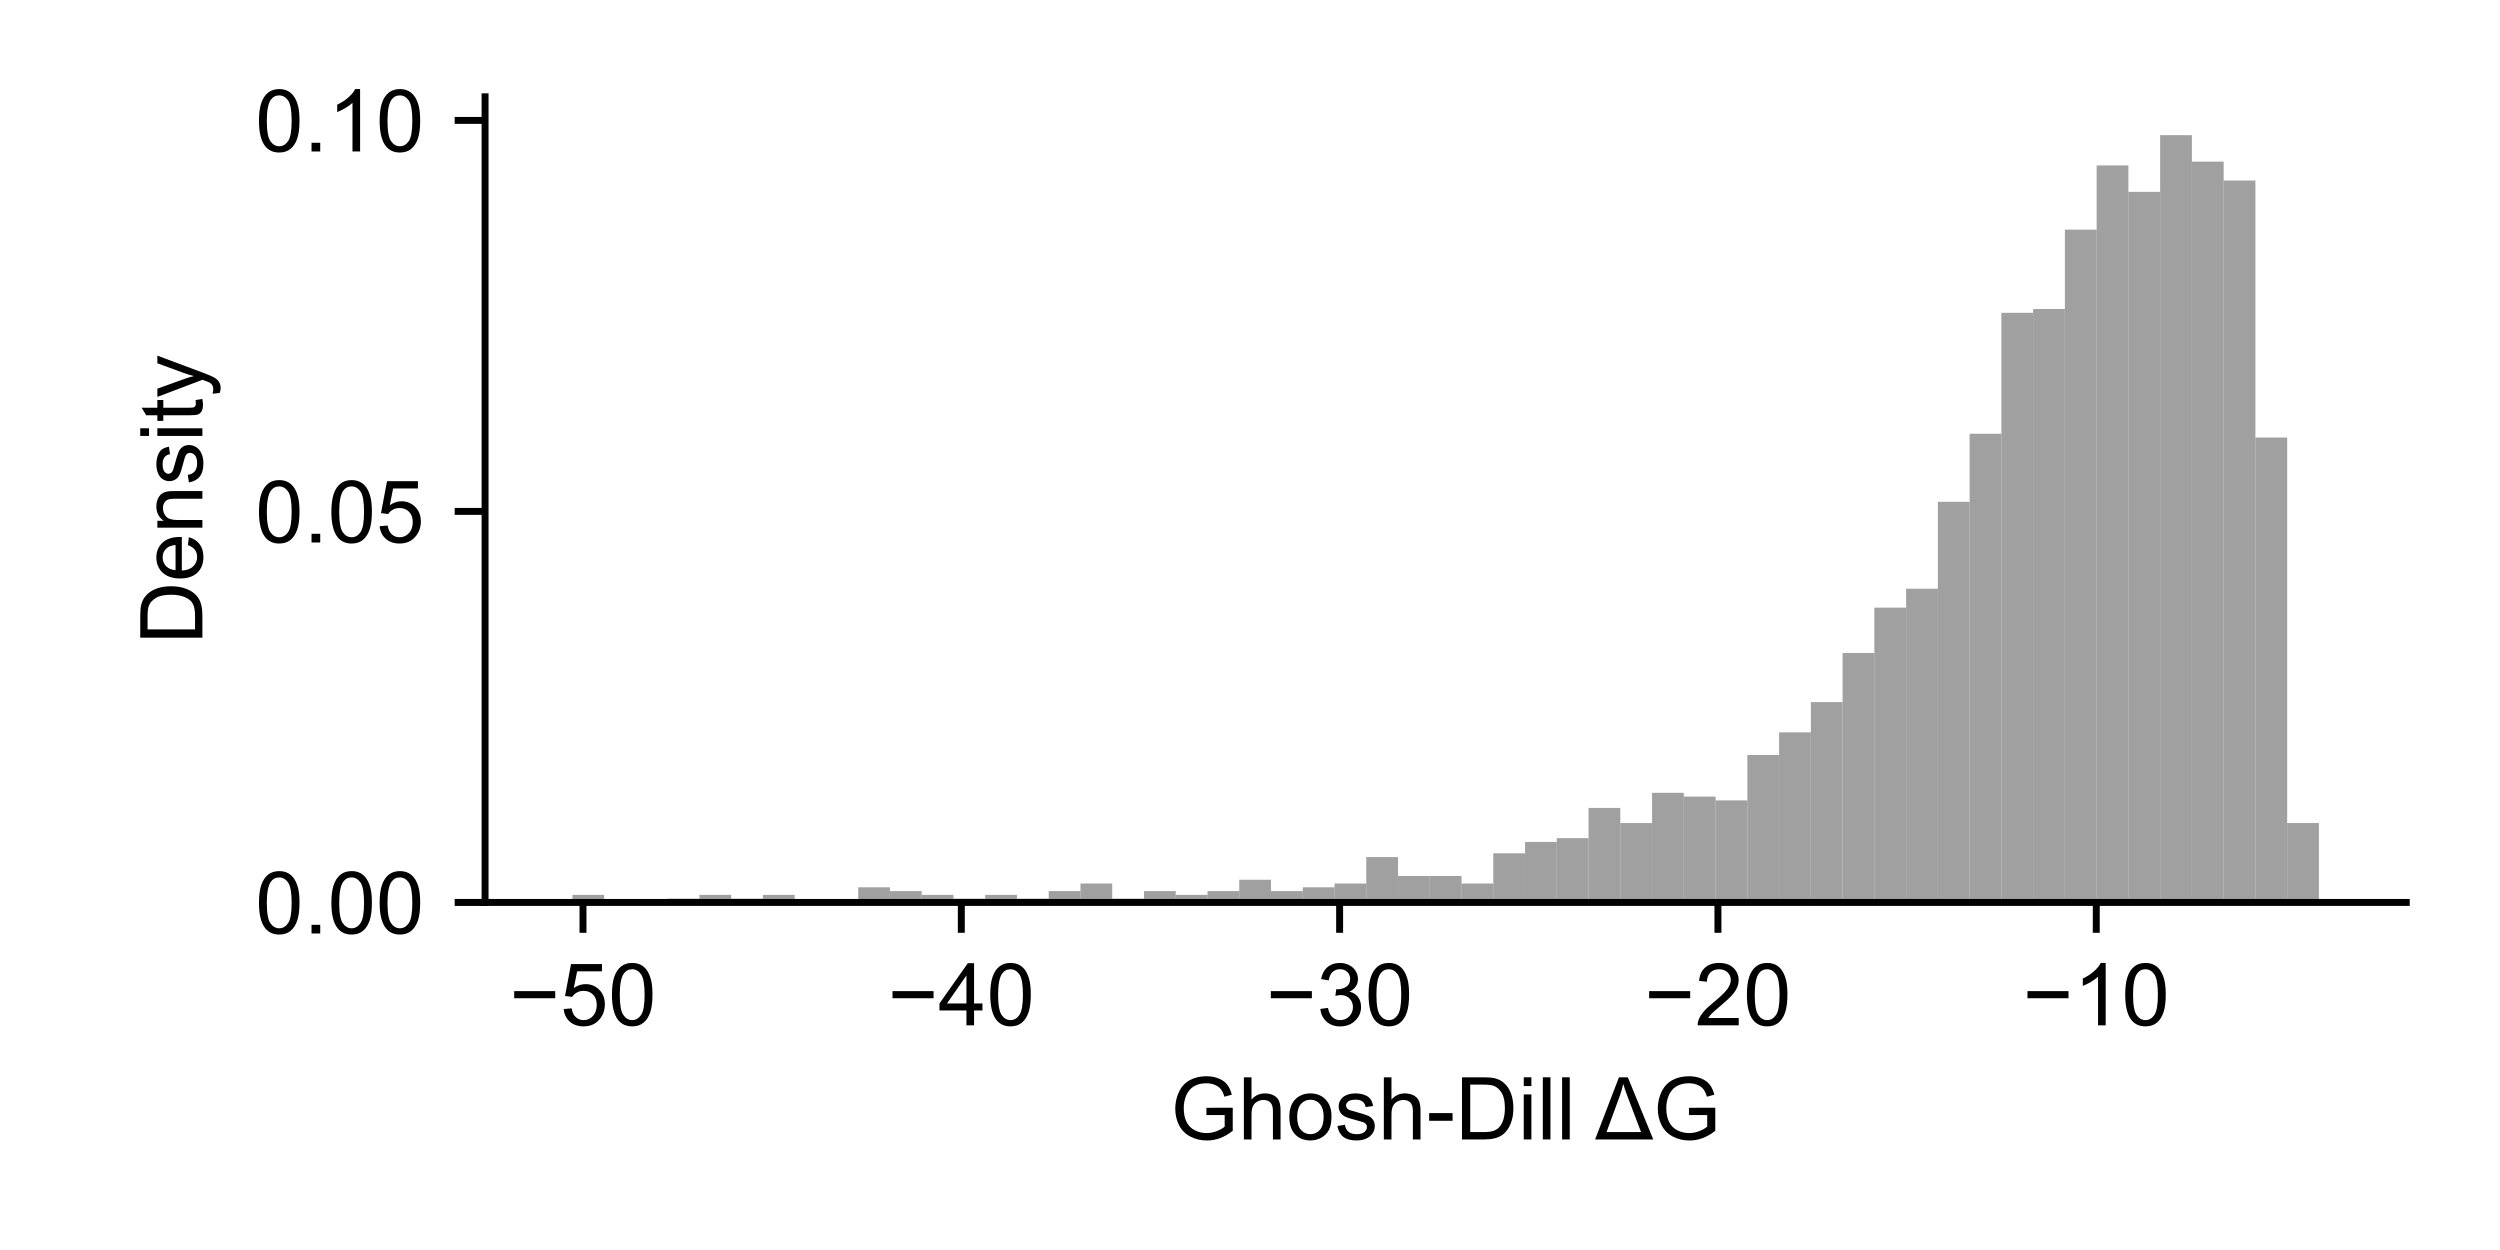
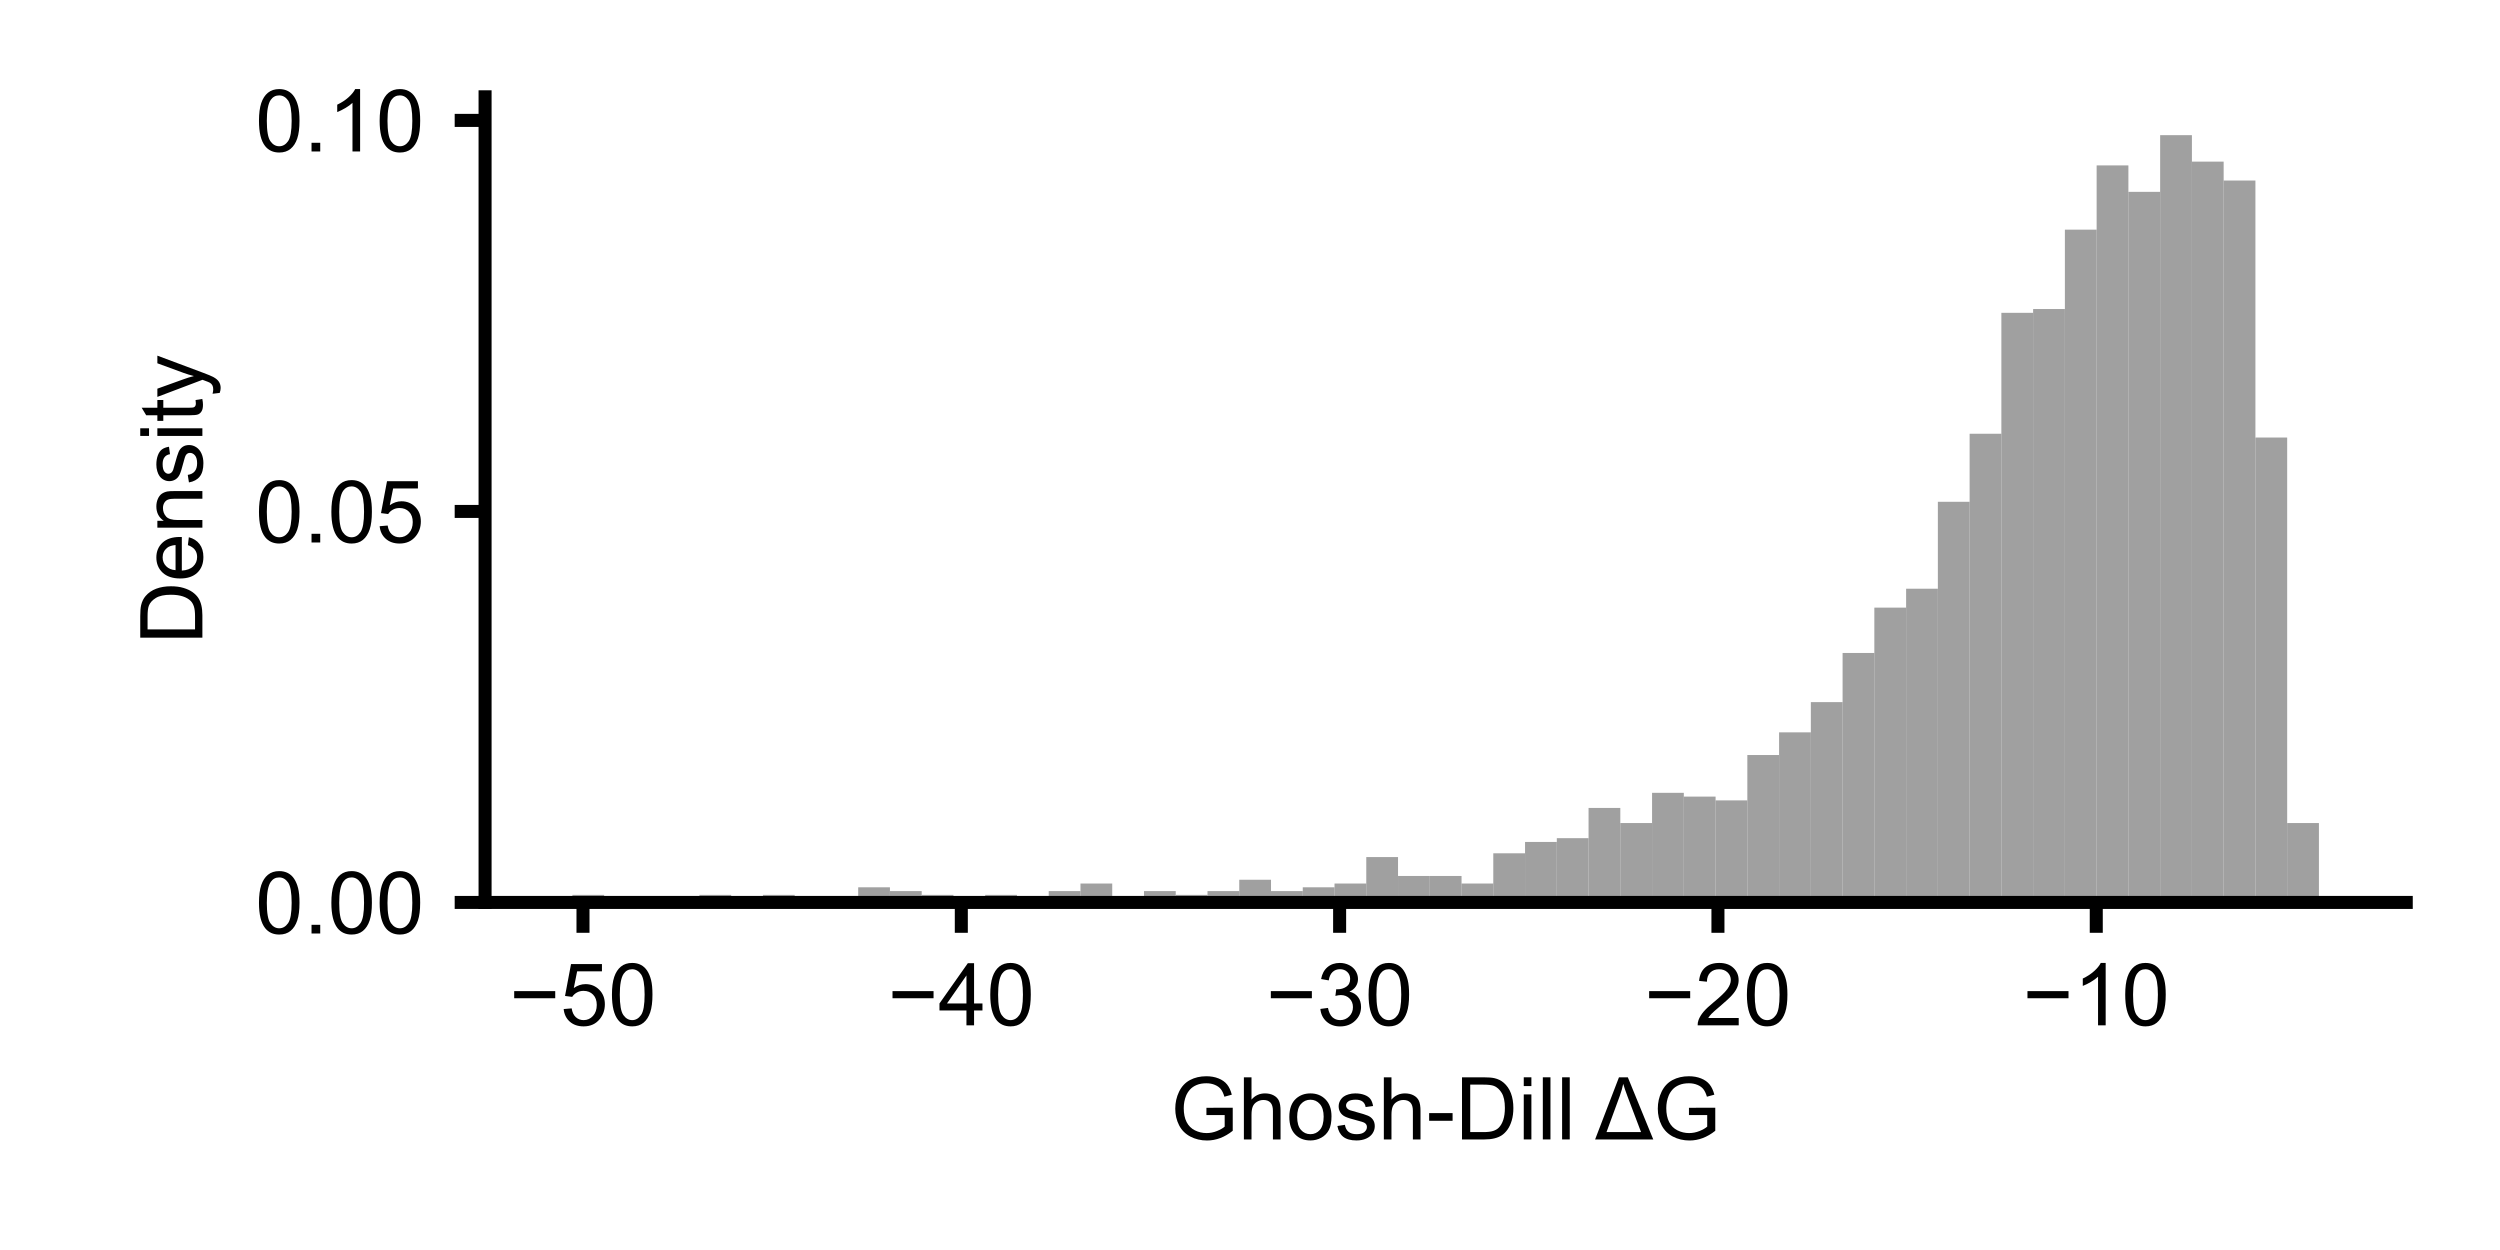
<svg xmlns="http://www.w3.org/2000/svg" xmlns:xlink="http://www.w3.org/1999/xlink" width="288pt" height="144pt" viewBox="0 0 288 144" version="1.1">
  <defs>
    <style type="text/css">*{stroke-linejoin: round; stroke-linecap: butt}</style>
  </defs>
  <g id="figure_1">
    <g id="patch_1">
      <path d="M 0 144  L 288 144  L 288 0  L 0 0  z " style="fill: #ffffff" />
    </g>
    <g id="axes_1">
      <g id="patch_2">
        <path d="M 55.88 103.96  L 277.2 103.96  L 277.2 11.152  L 55.88 11.152  z " style="fill: #ffffff" />
      </g>
      <g id="patch_3">
-         <path d="M 65.94 103.96  L 69.598 103.96  L 69.598 103.089  L 65.94 103.089  z " clip-path="url(#p426ba1082b)" style="fill: #888888; opacity: 0.8" />
+         <path d="M 65.94 103.96  L 69.598 103.96  L 69.598 103.089  L 65.94 103.089  z " clip-path="url(#pb582dde94f)" style="fill: #888888; opacity: 0.8" />
      </g>
      <g id="patch_4">
-         <path d="M 69.598 103.96  L 73.256 103.96  L 73.256 103.96  L 69.598 103.96  z " clip-path="url(#p426ba1082b)" style="fill: #888888; opacity: 0.8" />
+         <path d="M 69.598 103.96  L 73.256 103.96  L 73.256 103.96  L 69.598 103.96  z " clip-path="url(#pb582dde94f)" style="fill: #888888; opacity: 0.8" />
      </g>
      <g id="patch_5">
-         <path d="M 73.256 103.96  L 76.915 103.96  L 76.915 103.96  L 73.256 103.96  z " clip-path="url(#p426ba1082b)" style="fill: #888888; opacity: 0.8" />
+         <path d="M 73.256 103.96  L 76.915 103.96  L 76.915 103.96  L 73.256 103.96  z " clip-path="url(#pb582dde94f)" style="fill: #888888; opacity: 0.8" />
      </g>
      <g id="patch_6">
-         <path d="M 76.915 103.96  L 80.573 103.96  L 80.573 103.525  L 76.915 103.525  z " clip-path="url(#p426ba1082b)" style="fill: #888888; opacity: 0.8" />
+         <path d="M 76.915 103.96  L 80.573 103.96  L 80.573 103.525  L 76.915 103.525  z " clip-path="url(#pb582dde94f)" style="fill: #888888; opacity: 0.8" />
      </g>
      <g id="patch_7">
-         <path d="M 80.573 103.96  L 84.231 103.96  L 84.231 103.089  L 80.573 103.089  z " clip-path="url(#p426ba1082b)" style="fill: #888888; opacity: 0.8" />
+         <path d="M 80.573 103.96  L 84.231 103.96  L 84.231 103.089  L 80.573 103.089  z " clip-path="url(#pb582dde94f)" style="fill: #888888; opacity: 0.8" />
      </g>
      <g id="patch_8">
-         <path d="M 84.231 103.96  L 87.889 103.96  L 87.889 103.525  L 84.231 103.525  z " clip-path="url(#p426ba1082b)" style="fill: #888888; opacity: 0.8" />
+         <path d="M 84.231 103.96  L 87.889 103.96  L 87.889 103.525  L 84.231 103.525  z " clip-path="url(#pb582dde94f)" style="fill: #888888; opacity: 0.8" />
      </g>
      <g id="patch_9">
-         <path d="M 87.889 103.96  L 91.547 103.96  L 91.547 103.089  L 87.889 103.089  z " clip-path="url(#p426ba1082b)" style="fill: #888888; opacity: 0.8" />
+         <path d="M 87.889 103.96  L 91.547 103.96  L 91.547 103.089  L 87.889 103.089  z " clip-path="url(#pb582dde94f)" style="fill: #888888; opacity: 0.8" />
      </g>
      <g id="patch_10">
-         <path d="M 91.547 103.96  L 95.205 103.96  L 95.205 103.96  L 91.547 103.96  z " clip-path="url(#p426ba1082b)" style="fill: #888888; opacity: 0.8" />
+         <path d="M 91.547 103.96  L 95.205 103.96  L 95.205 103.96  L 91.547 103.96  z " clip-path="url(#pb582dde94f)" style="fill: #888888; opacity: 0.8" />
      </g>
      <g id="patch_11">
-         <path d="M 95.205 103.96  L 98.864 103.96  L 98.864 103.96  L 95.205 103.96  z " clip-path="url(#p426ba1082b)" style="fill: #888888; opacity: 0.8" />
+         <path d="M 95.205 103.96  L 98.864 103.96  L 98.864 103.96  L 95.205 103.96  z " clip-path="url(#pb582dde94f)" style="fill: #888888; opacity: 0.8" />
      </g>
      <g id="patch_12">
-         <path d="M 98.864 103.96  L 102.522 103.96  L 102.522 102.218  L 98.864 102.218  z " clip-path="url(#p426ba1082b)" style="fill: #888888; opacity: 0.8" />
+         <path d="M 98.864 103.96  L 102.522 103.96  L 102.522 102.218  L 98.864 102.218  z " clip-path="url(#pb582dde94f)" style="fill: #888888; opacity: 0.8" />
      </g>
      <g id="patch_13">
-         <path d="M 102.522 103.96  L 106.18 103.96  L 106.18 102.654  L 102.522 102.654  z " clip-path="url(#p426ba1082b)" style="fill: #888888; opacity: 0.8" />
+         <path d="M 102.522 103.96  L 106.18 103.96  L 106.18 102.654  L 102.522 102.654  z " clip-path="url(#pb582dde94f)" style="fill: #888888; opacity: 0.8" />
      </g>
      <g id="patch_14">
-         <path d="M 106.18 103.96  L 109.838 103.96  L 109.838 103.089  L 106.18 103.089  z " clip-path="url(#p426ba1082b)" style="fill: #888888; opacity: 0.8" />
+         <path d="M 106.18 103.96  L 109.838 103.96  L 109.838 103.089  L 106.18 103.089  z " clip-path="url(#pb582dde94f)" style="fill: #888888; opacity: 0.8" />
      </g>
      <g id="patch_15">
-         <path d="M 109.838 103.96  L 113.496 103.96  L 113.496 103.525  L 109.838 103.525  z " clip-path="url(#p426ba1082b)" style="fill: #888888; opacity: 0.8" />
+         <path d="M 109.838 103.96  L 113.496 103.96  L 113.496 103.525  L 109.838 103.525  z " clip-path="url(#pb582dde94f)" style="fill: #888888; opacity: 0.8" />
      </g>
      <g id="patch_16">
-         <path d="M 113.496 103.96  L 117.155 103.96  L 117.155 103.089  L 113.496 103.089  z " clip-path="url(#p426ba1082b)" style="fill: #888888; opacity: 0.8" />
+         <path d="M 113.496 103.96  L 117.155 103.96  L 117.155 103.089  L 113.496 103.089  z " clip-path="url(#pb582dde94f)" style="fill: #888888; opacity: 0.8" />
      </g>
      <g id="patch_17">
-         <path d="M 117.155 103.96  L 120.813 103.96  L 120.813 103.525  L 117.155 103.525  z " clip-path="url(#p426ba1082b)" style="fill: #888888; opacity: 0.8" />
+         <path d="M 117.155 103.96  L 120.813 103.96  L 120.813 103.525  L 117.155 103.525  z " clip-path="url(#pb582dde94f)" style="fill: #888888; opacity: 0.8" />
      </g>
      <g id="patch_18">
-         <path d="M 120.813 103.96  L 124.471 103.96  L 124.471 102.654  L 120.813 102.654  z " clip-path="url(#p426ba1082b)" style="fill: #888888; opacity: 0.8" />
+         <path d="M 120.813 103.96  L 124.471 103.96  L 124.471 102.654  L 120.813 102.654  z " clip-path="url(#pb582dde94f)" style="fill: #888888; opacity: 0.8" />
      </g>
      <g id="patch_19">
-         <path d="M 124.471 103.96  L 128.129 103.96  L 128.129 101.783  L 124.471 101.783  z " clip-path="url(#p426ba1082b)" style="fill: #888888; opacity: 0.8" />
+         <path d="M 124.471 103.96  L 128.129 103.96  L 128.129 101.783  L 124.471 101.783  z " clip-path="url(#pb582dde94f)" style="fill: #888888; opacity: 0.8" />
      </g>
      <g id="patch_20">
-         <path d="M 128.129 103.96  L 131.787 103.96  L 131.787 103.525  L 128.129 103.525  z " clip-path="url(#p426ba1082b)" style="fill: #888888; opacity: 0.8" />
+         <path d="M 128.129 103.96  L 131.787 103.96  L 131.787 103.525  L 128.129 103.525  z " clip-path="url(#pb582dde94f)" style="fill: #888888; opacity: 0.8" />
      </g>
      <g id="patch_21">
-         <path d="M 131.787 103.96  L 135.445 103.96  L 135.445 102.654  L 131.787 102.654  z " clip-path="url(#p426ba1082b)" style="fill: #888888; opacity: 0.8" />
+         <path d="M 131.787 103.96  L 135.445 103.96  L 135.445 102.654  L 131.787 102.654  z " clip-path="url(#pb582dde94f)" style="fill: #888888; opacity: 0.8" />
      </g>
      <g id="patch_22">
-         <path d="M 135.445 103.96  L 139.104 103.96  L 139.104 103.089  L 135.445 103.089  z " clip-path="url(#p426ba1082b)" style="fill: #888888; opacity: 0.8" />
+         <path d="M 135.445 103.96  L 139.104 103.96  L 139.104 103.089  L 135.445 103.089  z " clip-path="url(#pb582dde94f)" style="fill: #888888; opacity: 0.8" />
      </g>
      <g id="patch_23">
-         <path d="M 139.104 103.96  L 142.762 103.96  L 142.762 102.654  L 139.104 102.654  z " clip-path="url(#p426ba1082b)" style="fill: #888888; opacity: 0.8" />
+         <path d="M 139.104 103.96  L 142.762 103.96  L 142.762 102.654  L 139.104 102.654  z " clip-path="url(#pb582dde94f)" style="fill: #888888; opacity: 0.8" />
      </g>
      <g id="patch_24">
-         <path d="M 142.762 103.96  L 146.42 103.96  L 146.42 101.348  L 142.762 101.348  z " clip-path="url(#p426ba1082b)" style="fill: #888888; opacity: 0.8" />
+         <path d="M 142.762 103.96  L 146.42 103.96  L 146.42 101.348  L 142.762 101.348  z " clip-path="url(#pb582dde94f)" style="fill: #888888; opacity: 0.8" />
      </g>
      <g id="patch_25">
-         <path d="M 146.42 103.96  L 150.078 103.96  L 150.078 102.654  L 146.42 102.654  z " clip-path="url(#p426ba1082b)" style="fill: #888888; opacity: 0.8" />
+         <path d="M 146.42 103.96  L 150.078 103.96  L 150.078 102.654  L 146.42 102.654  z " clip-path="url(#pb582dde94f)" style="fill: #888888; opacity: 0.8" />
      </g>
      <g id="patch_26">
-         <path d="M 150.078 103.96  L 153.736 103.96  L 153.736 102.218  L 150.078 102.218  z " clip-path="url(#p426ba1082b)" style="fill: #888888; opacity: 0.8" />
+         <path d="M 150.078 103.96  L 153.736 103.96  L 153.736 102.218  L 150.078 102.218  z " clip-path="url(#pb582dde94f)" style="fill: #888888; opacity: 0.8" />
      </g>
      <g id="patch_27">
-         <path d="M 153.736 103.96  L 157.395 103.96  L 157.395 101.783  L 153.736 101.783  z " clip-path="url(#p426ba1082b)" style="fill: #888888; opacity: 0.8" />
+         <path d="M 153.736 103.96  L 157.395 103.96  L 157.395 101.783  L 153.736 101.783  z " clip-path="url(#pb582dde94f)" style="fill: #888888; opacity: 0.8" />
      </g>
      <g id="patch_28">
-         <path d="M 157.395 103.96  L 161.053 103.96  L 161.053 98.735  L 157.395 98.735  z " clip-path="url(#p426ba1082b)" style="fill: #888888; opacity: 0.8" />
+         <path d="M 157.395 103.96  L 161.053 103.96  L 161.053 98.735  L 157.395 98.735  z " clip-path="url(#pb582dde94f)" style="fill: #888888; opacity: 0.8" />
      </g>
      <g id="patch_29">
-         <path d="M 161.053 103.96  L 164.711 103.96  L 164.711 100.912  L 161.053 100.912  z " clip-path="url(#p426ba1082b)" style="fill: #888888; opacity: 0.8" />
+         <path d="M 161.053 103.96  L 164.711 103.96  L 164.711 100.912  L 161.053 100.912  z " clip-path="url(#pb582dde94f)" style="fill: #888888; opacity: 0.8" />
      </g>
      <g id="patch_30">
-         <path d="M 164.711 103.96  L 168.369 103.96  L 168.369 100.912  L 164.711 100.912  z " clip-path="url(#p426ba1082b)" style="fill: #888888; opacity: 0.8" />
+         <path d="M 164.711 103.96  L 168.369 103.96  L 168.369 100.912  L 164.711 100.912  z " clip-path="url(#pb582dde94f)" style="fill: #888888; opacity: 0.8" />
      </g>
      <g id="patch_31">
-         <path d="M 168.369 103.96  L 172.027 103.96  L 172.027 101.783  L 168.369 101.783  z " clip-path="url(#p426ba1082b)" style="fill: #888888; opacity: 0.8" />
+         <path d="M 168.369 103.96  L 172.027 103.96  L 172.027 101.783  L 168.369 101.783  z " clip-path="url(#pb582dde94f)" style="fill: #888888; opacity: 0.8" />
      </g>
      <g id="patch_32">
-         <path d="M 172.027 103.96  L 175.685 103.96  L 175.685 98.3  L 172.027 98.3  z " clip-path="url(#p426ba1082b)" style="fill: #888888; opacity: 0.8" />
+         <path d="M 172.027 103.96  L 175.685 103.96  L 175.685 98.3  L 172.027 98.3  z " clip-path="url(#pb582dde94f)" style="fill: #888888; opacity: 0.8" />
      </g>
      <g id="patch_33">
-         <path d="M 175.685 103.96  L 179.344 103.96  L 179.344 96.993  L 175.685 96.993  z " clip-path="url(#p426ba1082b)" style="fill: #888888; opacity: 0.8" />
+         <path d="M 175.685 103.96  L 179.344 103.96  L 179.344 96.993  L 175.685 96.993  z " clip-path="url(#pb582dde94f)" style="fill: #888888; opacity: 0.8" />
      </g>
      <g id="patch_34">
-         <path d="M 179.344 103.96  L 183.002 103.96  L 183.002 96.558  L 179.344 96.558  z " clip-path="url(#p426ba1082b)" style="fill: #888888; opacity: 0.8" />
+         <path d="M 179.344 103.96  L 183.002 103.96  L 183.002 96.558  L 179.344 96.558  z " clip-path="url(#pb582dde94f)" style="fill: #888888; opacity: 0.8" />
      </g>
      <g id="patch_35">
-         <path d="M 183.002 103.96  L 186.66 103.96  L 186.66 93.075  L 183.002 93.075  z " clip-path="url(#p426ba1082b)" style="fill: #888888; opacity: 0.8" />
+         <path d="M 183.002 103.96  L 186.66 103.96  L 186.66 93.075  L 183.002 93.075  z " clip-path="url(#pb582dde94f)" style="fill: #888888; opacity: 0.8" />
      </g>
      <g id="patch_36">
-         <path d="M 186.66 103.96  L 190.318 103.96  L 190.318 94.816  L 186.66 94.816  z " clip-path="url(#p426ba1082b)" style="fill: #888888; opacity: 0.8" />
+         <path d="M 186.66 103.96  L 190.318 103.96  L 190.318 94.816  L 186.66 94.816  z " clip-path="url(#pb582dde94f)" style="fill: #888888; opacity: 0.8" />
      </g>
      <g id="patch_37">
-         <path d="M 190.318 103.96  L 193.976 103.96  L 193.976 91.333  L 190.318 91.333  z " clip-path="url(#p426ba1082b)" style="fill: #888888; opacity: 0.8" />
+         <path d="M 190.318 103.96  L 193.976 103.96  L 193.976 91.333  L 190.318 91.333  z " clip-path="url(#pb582dde94f)" style="fill: #888888; opacity: 0.8" />
      </g>
      <g id="patch_38">
-         <path d="M 193.976 103.96  L 197.635 103.96  L 197.635 91.768  L 193.976 91.768  z " clip-path="url(#p426ba1082b)" style="fill: #888888; opacity: 0.8" />
+         <path d="M 193.976 103.96  L 197.635 103.96  L 197.635 91.768  L 193.976 91.768  z " clip-path="url(#pb582dde94f)" style="fill: #888888; opacity: 0.8" />
      </g>
      <g id="patch_39">
-         <path d="M 197.635 103.96  L 201.293 103.96  L 201.293 92.204  L 197.635 92.204  z " clip-path="url(#p426ba1082b)" style="fill: #888888; opacity: 0.8" />
+         <path d="M 197.635 103.96  L 201.293 103.96  L 201.293 92.204  L 197.635 92.204  z " clip-path="url(#pb582dde94f)" style="fill: #888888; opacity: 0.8" />
      </g>
      <g id="patch_40">
-         <path d="M 201.293 103.96  L 204.951 103.96  L 204.951 86.979  L 201.293 86.979  z " clip-path="url(#p426ba1082b)" style="fill: #888888; opacity: 0.8" />
+         <path d="M 201.293 103.96  L 204.951 103.96  L 204.951 86.979  L 201.293 86.979  z " clip-path="url(#pb582dde94f)" style="fill: #888888; opacity: 0.8" />
      </g>
      <g id="patch_41">
-         <path d="M 204.951 103.96  L 208.609 103.96  L 208.609 84.366  L 204.951 84.366  z " clip-path="url(#p426ba1082b)" style="fill: #888888; opacity: 0.8" />
+         <path d="M 204.951 103.96  L 208.609 103.96  L 208.609 84.366  L 204.951 84.366  z " clip-path="url(#pb582dde94f)" style="fill: #888888; opacity: 0.8" />
      </g>
      <g id="patch_42">
-         <path d="M 208.609 103.96  L 212.267 103.96  L 212.267 80.883  L 208.609 80.883  z " clip-path="url(#p426ba1082b)" style="fill: #888888; opacity: 0.8" />
+         <path d="M 208.609 103.96  L 212.267 103.96  L 212.267 80.883  L 208.609 80.883  z " clip-path="url(#pb582dde94f)" style="fill: #888888; opacity: 0.8" />
      </g>
      <g id="patch_43">
-         <path d="M 212.267 103.96  L 215.925 103.96  L 215.925 75.223  L 212.267 75.223  z " clip-path="url(#p426ba1082b)" style="fill: #888888; opacity: 0.8" />
+         <path d="M 212.267 103.96  L 215.925 103.96  L 215.925 75.223  L 212.267 75.223  z " clip-path="url(#pb582dde94f)" style="fill: #888888; opacity: 0.8" />
      </g>
      <g id="patch_44">
-         <path d="M 215.925 103.96  L 219.584 103.96  L 219.584 69.998  L 215.925 69.998  z " clip-path="url(#p426ba1082b)" style="fill: #888888; opacity: 0.8" />
+         <path d="M 215.925 103.96  L 219.584 103.96  L 219.584 69.998  L 215.925 69.998  z " clip-path="url(#pb582dde94f)" style="fill: #888888; opacity: 0.8" />
      </g>
      <g id="patch_45">
-         <path d="M 219.584 103.96  L 223.242 103.96  L 223.242 67.821  L 219.584 67.821  z " clip-path="url(#p426ba1082b)" style="fill: #888888; opacity: 0.8" />
+         <path d="M 219.584 103.96  L 223.242 103.96  L 223.242 67.821  L 219.584 67.821  z " clip-path="url(#pb582dde94f)" style="fill: #888888; opacity: 0.8" />
      </g>
      <g id="patch_46">
-         <path d="M 223.242 103.96  L 226.9 103.96  L 226.9 57.806  L 223.242 57.806  z " clip-path="url(#p426ba1082b)" style="fill: #888888; opacity: 0.8" />
+         <path d="M 223.242 103.96  L 226.9 103.96  L 226.9 57.806  L 223.242 57.806  z " clip-path="url(#pb582dde94f)" style="fill: #888888; opacity: 0.8" />
      </g>
      <g id="patch_47">
-         <path d="M 226.9 103.96  L 230.558 103.96  L 230.558 49.969  L 226.9 49.969  z " clip-path="url(#p426ba1082b)" style="fill: #888888; opacity: 0.8" />
+         <path d="M 226.9 103.96  L 230.558 103.96  L 230.558 49.969  L 226.9 49.969  z " clip-path="url(#pb582dde94f)" style="fill: #888888; opacity: 0.8" />
      </g>
      <g id="patch_48">
-         <path d="M 230.558 103.96  L 234.216 103.96  L 234.216 36.036  L 230.558 36.036  z " clip-path="url(#p426ba1082b)" style="fill: #888888; opacity: 0.8" />
+         <path d="M 230.558 103.96  L 234.216 103.96  L 234.216 36.036  L 230.558 36.036  z " clip-path="url(#pb582dde94f)" style="fill: #888888; opacity: 0.8" />
      </g>
      <g id="patch_49">
-         <path d="M 234.216 103.96  L 237.875 103.96  L 237.875 35.6  L 234.216 35.6  z " clip-path="url(#p426ba1082b)" style="fill: #888888; opacity: 0.8" />
+         <path d="M 234.216 103.96  L 237.875 103.96  L 237.875 35.6  L 234.216 35.6  z " clip-path="url(#pb582dde94f)" style="fill: #888888; opacity: 0.8" />
      </g>
      <g id="patch_50">
-         <path d="M 237.875 103.96  L 241.533 103.96  L 241.533 26.457  L 237.875 26.457  z " clip-path="url(#p426ba1082b)" style="fill: #888888; opacity: 0.8" />
+         <path d="M 237.875 103.96  L 241.533 103.96  L 241.533 26.457  L 237.875 26.457  z " clip-path="url(#pb582dde94f)" style="fill: #888888; opacity: 0.8" />
      </g>
      <g id="patch_51">
-         <path d="M 241.533 103.96  L 245.191 103.96  L 245.191 19.055  L 241.533 19.055  z " clip-path="url(#p426ba1082b)" style="fill: #888888; opacity: 0.8" />
+         <path d="M 241.533 103.96  L 245.191 103.96  L 245.191 19.055  L 241.533 19.055  z " clip-path="url(#pb582dde94f)" style="fill: #888888; opacity: 0.8" />
      </g>
      <g id="patch_52">
-         <path d="M 245.191 103.96  L 248.849 103.96  L 248.849 22.102  L 245.191 22.102  z " clip-path="url(#p426ba1082b)" style="fill: #888888; opacity: 0.8" />
+         <path d="M 245.191 103.96  L 248.849 103.96  L 248.849 22.102  L 245.191 22.102  z " clip-path="url(#pb582dde94f)" style="fill: #888888; opacity: 0.8" />
      </g>
      <g id="patch_53">
-         <path d="M 248.849 103.96  L 252.507 103.96  L 252.507 15.571  L 248.849 15.571  z " clip-path="url(#p426ba1082b)" style="fill: #888888; opacity: 0.8" />
+         <path d="M 248.849 103.96  L 252.507 103.96  L 252.507 15.571  L 248.849 15.571  z " clip-path="url(#pb582dde94f)" style="fill: #888888; opacity: 0.8" />
      </g>
      <g id="patch_54">
-         <path d="M 252.507 103.96  L 256.165 103.96  L 256.165 18.619  L 252.507 18.619  z " clip-path="url(#p426ba1082b)" style="fill: #888888; opacity: 0.8" />
+         <path d="M 252.507 103.96  L 256.165 103.96  L 256.165 18.619  L 252.507 18.619  z " clip-path="url(#pb582dde94f)" style="fill: #888888; opacity: 0.8" />
      </g>
      <g id="patch_55">
-         <path d="M 256.165 103.96  L 259.824 103.96  L 259.824 20.796  L 256.165 20.796  z " clip-path="url(#p426ba1082b)" style="fill: #888888; opacity: 0.8" />
+         <path d="M 256.165 103.96  L 259.824 103.96  L 259.824 20.796  L 256.165 20.796  z " clip-path="url(#pb582dde94f)" style="fill: #888888; opacity: 0.8" />
      </g>
      <g id="patch_56">
-         <path d="M 259.824 103.96  L 263.482 103.96  L 263.482 50.404  L 259.824 50.404  z " clip-path="url(#p426ba1082b)" style="fill: #888888; opacity: 0.8" />
+         <path d="M 259.824 103.96  L 263.482 103.96  L 263.482 50.404  L 259.824 50.404  z " clip-path="url(#pb582dde94f)" style="fill: #888888; opacity: 0.8" />
      </g>
      <g id="patch_57">
-         <path d="M 263.482 103.96  L 267.14 103.96  L 267.14 94.816  L 263.482 94.816  z " clip-path="url(#p426ba1082b)" style="fill: #888888; opacity: 0.8" />
+         <path d="M 263.482 103.96  L 267.14 103.96  L 267.14 94.816  L 263.482 94.816  z " clip-path="url(#pb582dde94f)" style="fill: #888888; opacity: 0.8" />
      </g>
      <g id="matplotlib.axis_1">
        <g id="xtick_1">
          <g id="line2d_1">
            <defs>
-               <path id="m755654feb6" d="M 0 0  L 0 3.5  " style="stroke: #000000; stroke-width: 0.8" />
+               <path id="m28ca14207b" d="M 0 0  L 0 3.5  " style="stroke: #000000; stroke-width: 1.5" />
            </defs>
            <g>
-               <use xlink:href="#m755654feb6" x="67.161" y="103.96" style="stroke: #000000; stroke-width: 0.8" />
+               <use xlink:href="#m28ca14207b" x="67.161" y="103.96" style="stroke: #000000; stroke-width: 1.5" />
            </g>
          </g>
          <g id="text_1">
            <g transform="translate(58.67943 118.1178) scale(0.1 -0.1)">
              <defs>
                <path id="ArialMT-2212" d="M 3381 1997  L 356 1997  L 356 2522  L 3381 2522  L 3381 1997  z " transform="scale(0.015625)" />
                <path id="ArialMT-35" d="M 266 1200  L 856 1250  Q 922 819 1161 601  Q 1400 384 1738 384  Q 2144 384 2425 690  Q 2706 997 2706 1503  Q 2706 1984 2436 2262  Q 2166 2541 1728 2541  Q 1456 2541 1237 2417  Q 1019 2294 894 2097  L 366 2166  L 809 4519  L 3088 4519  L 3088 3981  L 1259 3981  L 1013 2750  Q 1425 3038 1878 3038  Q 2478 3038 2890 2622  Q 3303 2206 3303 1553  Q 3303 931 2941 478  Q 2500 -78 1738 -78  Q 1113 -78 717 272  Q 322 622 266 1200  z " transform="scale(0.015625)" />
                <path id="ArialMT-30" d="M 266 2259  Q 266 3072 433 3567  Q 600 4063 929 4331  Q 1259 4600 1759 4600  Q 2128 4600 2406 4451  Q 2684 4303 2865 4023  Q 3047 3744 3150 3342  Q 3253 2941 3253 2259  Q 3253 1453 3087 958  Q 2922 463 2592 192  Q 2263 -78 1759 -78  Q 1097 -78 719 397  Q 266 969 266 2259  z M 844 2259  Q 844 1131 1108 757  Q 1372 384 1759 384  Q 2147 384 2411 759  Q 2675 1134 2675 2259  Q 2675 3391 2411 3762  Q 2147 4134 1753 4134  Q 1366 4134 1134 3806  Q 844 3388 844 2259  z " transform="scale(0.015625)" />
              </defs>
              <use xlink:href="#ArialMT-2212" />
              <use xlink:href="#ArialMT-35" transform="translate(58.39844 0)" />
              <use xlink:href="#ArialMT-30" transform="translate(114.0137 0)" />
            </g>
          </g>
        </g>
        <g id="xtick_2">
          <g id="line2d_2">
            <g>
-               <use xlink:href="#m755654feb6" x="110.743" y="103.96" style="stroke: #000000; stroke-width: 0.8" />
+               <use xlink:href="#m28ca14207b" x="110.743" y="103.96" style="stroke: #000000; stroke-width: 1.5" />
            </g>
          </g>
          <g id="text_2">
            <g transform="translate(102.2617 118.1178) scale(0.1 -0.1)">
              <defs>
                <path id="ArialMT-34" d="M 2069 0  L 2069 1097  L 81 1097  L 81 1613  L 2172 4581  L 2631 4581  L 2631 1613  L 3250 1613  L 3250 1097  L 2631 1097  L 2631 0  L 2069 0  z M 2069 1613  L 2069 3678  L 634 1613  L 2069 1613  z " transform="scale(0.015625)" />
              </defs>
              <use xlink:href="#ArialMT-2212" />
              <use xlink:href="#ArialMT-34" transform="translate(58.39844 0)" />
              <use xlink:href="#ArialMT-30" transform="translate(114.0137 0)" />
            </g>
          </g>
        </g>
        <g id="xtick_3">
          <g id="line2d_3">
            <g>
-               <use xlink:href="#m755654feb6" x="154.325" y="103.96" style="stroke: #000000; stroke-width: 0.8" />
+               <use xlink:href="#m28ca14207b" x="154.325" y="103.96" style="stroke: #000000; stroke-width: 1.5" />
            </g>
          </g>
          <g id="text_3">
            <g transform="translate(145.8439 118.1178) scale(0.1 -0.1)">
              <defs>
                <path id="ArialMT-33" d="M 269 1209  L 831 1284  Q 928 806 1161 595  Q 1394 384 1728 384  Q 2125 384 2398 659  Q 2672 934 2672 1341  Q 2672 1728 2419 1979  Q 2166 2231 1775 2231  Q 1616 2231 1378 2169  L 1441 2663  Q 1497 2656 1531 2656  Q 1891 2656 2178 2843  Q 2466 3031 2466 3422  Q 2466 3731 2256 3934  Q 2047 4138 1716 4138  Q 1388 4138 1169 3931  Q 950 3725 888 3313  L 325 3413  Q 428 3978 793 4289  Q 1159 4600 1703 4600  Q 2078 4600 2393 4439  Q 2709 4278 2876 4000  Q 3044 3722 3044 3409  Q 3044 3113 2884 2869  Q 2725 2625 2413 2481  Q 2819 2388 3044 2092  Q 3269 1797 3269 1353  Q 3269 753 2831 336  Q 2394 -81 1725 -81  Q 1122 -81 723 278  Q 325 638 269 1209  z " transform="scale(0.015625)" />
              </defs>
              <use xlink:href="#ArialMT-2212" />
              <use xlink:href="#ArialMT-33" transform="translate(58.39844 0)" />
              <use xlink:href="#ArialMT-30" transform="translate(114.0137 0)" />
            </g>
          </g>
        </g>
        <g id="xtick_4">
          <g id="line2d_4">
            <g>
-               <use xlink:href="#m755654feb6" x="197.907" y="103.96" style="stroke: #000000; stroke-width: 0.8" />
+               <use xlink:href="#m28ca14207b" x="197.907" y="103.96" style="stroke: #000000; stroke-width: 1.5" />
            </g>
          </g>
          <g id="text_4">
            <g transform="translate(189.4261 118.1178) scale(0.1 -0.1)">
              <defs>
                <path id="ArialMT-32" d="M 3222 541  L 3222 0  L 194 0  Q 188 203 259 391  Q 375 700 629 1000  Q 884 1300 1366 1694  Q 2113 2306 2375 2664  Q 2638 3022 2638 3341  Q 2638 3675 2398 3904  Q 2159 4134 1775 4134  Q 1369 4134 1125 3890  Q 881 3647 878 3216  L 300 3275  Q 359 3922 746 4261  Q 1134 4600 1788 4600  Q 2447 4600 2831 4234  Q 3216 3869 3216 3328  Q 3216 3053 3103 2787  Q 2991 2522 2730 2228  Q 2469 1934 1863 1422  Q 1356 997 1212 845  Q 1069 694 975 541  L 3222 541  z " transform="scale(0.015625)" />
              </defs>
              <use xlink:href="#ArialMT-2212" />
              <use xlink:href="#ArialMT-32" transform="translate(58.39844 0)" />
              <use xlink:href="#ArialMT-30" transform="translate(114.0137 0)" />
            </g>
          </g>
        </g>
        <g id="xtick_5">
          <g id="line2d_5">
            <g>
-               <use xlink:href="#m755654feb6" x="241.49" y="103.96" style="stroke: #000000; stroke-width: 0.8" />
+               <use xlink:href="#m28ca14207b" x="241.49" y="103.96" style="stroke: #000000; stroke-width: 1.5" />
            </g>
          </g>
          <g id="text_5">
            <g transform="translate(233.0084 118.1178) scale(0.1 -0.1)">
              <defs>
                <path id="ArialMT-31" d="M 2384 0  L 1822 0  L 1822 3584  Q 1619 3391 1289 3197  Q 959 3003 697 2906  L 697 3450  Q 1169 3672 1522 3987  Q 1875 4303 2022 4600  L 2384 4600  L 2384 0  z " transform="scale(0.015625)" />
              </defs>
              <use xlink:href="#ArialMT-2212" />
              <use xlink:href="#ArialMT-31" transform="translate(58.39844 0)" />
              <use xlink:href="#ArialMT-30" transform="translate(114.0137 0)" />
            </g>
          </g>
        </g>
        <g id="text_6">
          <g transform="translate(134.858 131.2631) scale(0.1 -0.1)">
            <defs>
              <path id="ArialMT-47" d="M 2638 1797  L 2638 2334  L 4578 2338  L 4578 638  Q 4131 281 3656 101  Q 3181 -78 2681 -78  Q 2006 -78 1454 211  Q 903 500 622 1047  Q 341 1594 341 2269  Q 341 2938 620 3517  Q 900 4097 1425 4378  Q 1950 4659 2634 4659  Q 3131 4659 3532 4498  Q 3934 4338 4162 4050  Q 4391 3763 4509 3300  L 3963 3150  Q 3859 3500 3706 3700  Q 3553 3900 3268 4020  Q 2984 4141 2638 4141  Q 2222 4141 1919 4014  Q 1616 3888 1430 3681  Q 1244 3475 1141 3228  Q 966 2803 966 2306  Q 966 1694 1177 1281  Q 1388 869 1791 669  Q 2194 469 2647 469  Q 3041 469 3416 620  Q 3791 772 3984 944  L 3984 1797  L 2638 1797  z " transform="scale(0.015625)" />
              <path id="ArialMT-68" d="M 422 0  L 422 4581  L 984 4581  L 984 2938  Q 1378 3394 1978 3394  Q 2347 3394 2619 3248  Q 2891 3103 3008 2847  Q 3125 2591 3125 2103  L 3125 0  L 2563 0  L 2563 2103  Q 2563 2525 2380 2717  Q 2197 2909 1863 2909  Q 1613 2909 1392 2779  Q 1172 2650 1078 2428  Q 984 2206 984 1816  L 984 0  L 422 0  z " transform="scale(0.015625)" />
              <path id="ArialMT-6f" d="M 213 1659  Q 213 2581 725 3025  Q 1153 3394 1769 3394  Q 2453 3394 2887 2945  Q 3322 2497 3322 1706  Q 3322 1066 3130 698  Q 2938 331 2570 128  Q 2203 -75 1769 -75  Q 1072 -75 642 372  Q 213 819 213 1659  z M 791 1659  Q 791 1022 1069 705  Q 1347 388 1769 388  Q 2188 388 2466 706  Q 2744 1025 2744 1678  Q 2744 2294 2464 2611  Q 2184 2928 1769 2928  Q 1347 2928 1069 2612  Q 791 2297 791 1659  z " transform="scale(0.015625)" />
              <path id="ArialMT-73" d="M 197 991  L 753 1078  Q 800 744 1014 566  Q 1228 388 1613 388  Q 2000 388 2187 545  Q 2375 703 2375 916  Q 2375 1106 2209 1216  Q 2094 1291 1634 1406  Q 1016 1563 777 1677  Q 538 1791 414 1992  Q 291 2194 291 2438  Q 291 2659 392 2848  Q 494 3038 669 3163  Q 800 3259 1026 3326  Q 1253 3394 1513 3394  Q 1903 3394 2198 3281  Q 2494 3169 2634 2976  Q 2775 2784 2828 2463  L 2278 2388  Q 2241 2644 2061 2787  Q 1881 2931 1553 2931  Q 1166 2931 1000 2803  Q 834 2675 834 2503  Q 834 2394 903 2306  Q 972 2216 1119 2156  Q 1203 2125 1616 2013  Q 2213 1853 2448 1751  Q 2684 1650 2818 1456  Q 2953 1263 2953 975  Q 2953 694 2789 445  Q 2625 197 2315 61  Q 2006 -75 1616 -75  Q 969 -75 630 194  Q 291 463 197 991  z " transform="scale(0.015625)" />
              <path id="ArialMT-2d" d="M 203 1375  L 203 1941  L 1931 1941  L 1931 1375  L 203 1375  z " transform="scale(0.015625)" />
              <path id="ArialMT-44" d="M 494 0  L 494 4581  L 2072 4581  Q 2606 4581 2888 4516  Q 3281 4425 3559 4188  Q 3922 3881 4101 3404  Q 4281 2928 4281 2316  Q 4281 1794 4159 1391  Q 4038 988 3847 723  Q 3656 459 3429 307  Q 3203 156 2883 78  Q 2563 0 2147 0  L 494 0  z M 1100 541  L 2078 541  Q 2531 541 2789 625  Q 3047 709 3200 863  Q 3416 1078 3536 1442  Q 3656 1806 3656 2325  Q 3656 3044 3420 3430  Q 3184 3816 2847 3947  Q 2603 4041 2063 4041  L 1100 4041  L 1100 541  z " transform="scale(0.015625)" />
              <path id="ArialMT-69" d="M 425 3934  L 425 4581  L 988 4581  L 988 3934  L 425 3934  z M 425 0  L 425 3319  L 988 3319  L 988 0  L 425 0  z " transform="scale(0.015625)" />
              <path id="ArialMT-6c" d="M 409 0  L 409 4581  L 972 4581  L 972 0  L 409 0  z " transform="scale(0.015625)" />
              <path id="ArialMT-20" transform="scale(0.015625)" />
              <path id="ArialMT-394" d="M -6 0  L 1753 4581  L 2406 4581  L 4281 0  L -6 0  z M 834 541  L 3381 541  L 2391 3150  Q 2169 3738 2066 4100  Q 1981 3675 1819 3225  L 834 541  z " transform="scale(0.015625)" />
            </defs>
            <use xlink:href="#ArialMT-47" />
            <use xlink:href="#ArialMT-68" transform="translate(77.7832 0)" />
            <use xlink:href="#ArialMT-6f" transform="translate(133.3984 0)" />
            <use xlink:href="#ArialMT-73" transform="translate(189.0137 0)" />
            <use xlink:href="#ArialMT-68" transform="translate(239.0137 0)" />
            <use xlink:href="#ArialMT-2d" transform="translate(294.6289 0)" />
            <use xlink:href="#ArialMT-44" transform="translate(327.9297 0)" />
            <use xlink:href="#ArialMT-69" transform="translate(400.1465 0)" />
            <use xlink:href="#ArialMT-6c" transform="translate(422.3633 0)" />
            <use xlink:href="#ArialMT-6c" transform="translate(444.5801 0)" />
            <use xlink:href="#ArialMT-20" transform="translate(466.7969 0)" />
            <use xlink:href="#ArialMT-394" transform="translate(489.0801 0)" />
            <use xlink:href="#ArialMT-47" transform="translate(555.877 0)" />
          </g>
        </g>
      </g>
      <g id="matplotlib.axis_2">
        <g id="ytick_1">
          <g id="line2d_6">
            <defs>
-               <path id="m64f489ac0e" d="M 0 0  L -3.5 0  " style="stroke: #000000; stroke-width: 0.8" />
+               <path id="mcb34ecadcf" d="M 0 0  L -3.5 0  " style="stroke: #000000; stroke-width: 1.5" />
            </defs>
            <g>
-               <use xlink:href="#m64f489ac0e" x="55.88" y="103.96" style="stroke: #000000; stroke-width: 0.8" />
+               <use xlink:href="#mcb34ecadcf" x="55.88" y="103.96" style="stroke: #000000; stroke-width: 1.5" />
            </g>
          </g>
          <g id="text_7">
            <g transform="translate(29.41906 107.5389) scale(0.1 -0.1)">
              <defs>
                <path id="ArialMT-2e" d="M 581 0  L 581 641  L 1222 641  L 1222 0  L 581 0  z " transform="scale(0.015625)" />
              </defs>
              <use xlink:href="#ArialMT-30" />
              <use xlink:href="#ArialMT-2e" transform="translate(55.61523 0)" />
              <use xlink:href="#ArialMT-30" transform="translate(83.39844 0)" />
              <use xlink:href="#ArialMT-30" transform="translate(139.0137 0)" />
            </g>
          </g>
        </g>
        <g id="ytick_2">
          <g id="line2d_7">
            <g>
-               <use xlink:href="#m64f489ac0e" x="55.88" y="58.915" style="stroke: #000000; stroke-width: 0.8" />
+               <use xlink:href="#mcb34ecadcf" x="55.88" y="58.915" style="stroke: #000000; stroke-width: 1.5" />
            </g>
          </g>
          <g id="text_8">
            <g transform="translate(29.41906 62.4942) scale(0.1 -0.1)">
              <use xlink:href="#ArialMT-30" />
              <use xlink:href="#ArialMT-2e" transform="translate(55.61523 0)" />
              <use xlink:href="#ArialMT-30" transform="translate(83.39844 0)" />
              <use xlink:href="#ArialMT-35" transform="translate(139.0137 0)" />
            </g>
          </g>
        </g>
        <g id="ytick_3">
          <g id="line2d_8">
            <g>
-               <use xlink:href="#m64f489ac0e" x="55.88" y="13.871" style="stroke: #000000; stroke-width: 0.8" />
+               <use xlink:href="#mcb34ecadcf" x="55.88" y="13.871" style="stroke: #000000; stroke-width: 1.5" />
            </g>
          </g>
          <g id="text_9">
            <g transform="translate(29.41906 17.4495) scale(0.1 -0.1)">
              <use xlink:href="#ArialMT-30" />
              <use xlink:href="#ArialMT-2e" transform="translate(55.61523 0)" />
              <use xlink:href="#ArialMT-31" transform="translate(83.39844 0)" />
              <use xlink:href="#ArialMT-30" transform="translate(139.0137 0)" />
            </g>
          </g>
        </g>
        <g id="text_10">
          <g transform="translate(23.31437 74.22777) rotate(-90) scale(0.1 -0.1)">
            <defs>
              <path id="ArialMT-65" d="M 2694 1069  L 3275 997  Q 3138 488 2766 206  Q 2394 -75 1816 -75  Q 1088 -75 661 373  Q 234 822 234 1631  Q 234 2469 665 2931  Q 1097 3394 1784 3394  Q 2450 3394 2872 2941  Q 3294 2488 3294 1666  Q 3294 1616 3291 1516  L 816 1516  Q 847 969 1125 678  Q 1403 388 1819 388  Q 2128 388 2347 550  Q 2566 713 2694 1069  z M 847 1978  L 2700 1978  Q 2663 2397 2488 2606  Q 2219 2931 1791 2931  Q 1403 2931 1139 2672  Q 875 2413 847 1978  z " transform="scale(0.015625)" />
              <path id="ArialMT-6e" d="M 422 0  L 422 3319  L 928 3319  L 928 2847  Q 1294 3394 1984 3394  Q 2284 3394 2536 3286  Q 2788 3178 2913 3003  Q 3038 2828 3088 2588  Q 3119 2431 3119 2041  L 3119 0  L 2556 0  L 2556 2019  Q 2556 2363 2490 2533  Q 2425 2703 2258 2804  Q 2091 2906 1866 2906  Q 1506 2906 1245 2678  Q 984 2450 984 1813  L 984 0  L 422 0  z " transform="scale(0.015625)" />
              <path id="ArialMT-74" d="M 1650 503  L 1731 6  Q 1494 -44 1306 -44  Q 1000 -44 831 53  Q 663 150 594 308  Q 525 466 525 972  L 525 2881  L 113 2881  L 113 3319  L 525 3319  L 525 4141  L 1084 4478  L 1084 3319  L 1650 3319  L 1650 2881  L 1084 2881  L 1084 941  Q 1084 700 1114 631  Q 1144 563 1211 522  Q 1278 481 1403 481  Q 1497 481 1650 503  z " transform="scale(0.015625)" />
              <path id="ArialMT-79" d="M 397 -1278  L 334 -750  Q 519 -800 656 -800  Q 844 -800 956 -737  Q 1069 -675 1141 -563  Q 1194 -478 1313 -144  Q 1328 -97 1363 -6  L 103 3319  L 709 3319  L 1400 1397  Q 1534 1031 1641 628  Q 1738 1016 1872 1384  L 2581 3319  L 3144 3319  L 1881 -56  Q 1678 -603 1566 -809  Q 1416 -1088 1222 -1217  Q 1028 -1347 759 -1347  Q 597 -1347 397 -1278  z " transform="scale(0.015625)" />
            </defs>
            <use xlink:href="#ArialMT-44" />
            <use xlink:href="#ArialMT-65" transform="translate(72.2168 0)" />
            <use xlink:href="#ArialMT-6e" transform="translate(127.832 0)" />
            <use xlink:href="#ArialMT-73" transform="translate(183.4473 0)" />
            <use xlink:href="#ArialMT-69" transform="translate(233.4473 0)" />
            <use xlink:href="#ArialMT-74" transform="translate(255.6641 0)" />
            <use xlink:href="#ArialMT-79" transform="translate(283.4473 0)" />
          </g>
        </g>
      </g>
      <g id="patch_58">
-         <path d="M 55.88 103.96  L 55.88 11.152  " style="fill: none; stroke: #000000; stroke-width: 0.8; stroke-linejoin: miter; stroke-linecap: square" />
+         <path d="M 55.88 103.96  L 55.88 11.152  " style="fill: none; stroke: #000000; stroke-width: 1.5; stroke-linejoin: miter; stroke-linecap: square" />
      </g>
      <g id="patch_59">
-         <path d="M 55.88 103.96  L 277.2 103.96  " style="fill: none; stroke: #000000; stroke-width: 0.8; stroke-linejoin: miter; stroke-linecap: square" />
+         <path d="M 55.88 103.96  L 277.2 103.96  " style="fill: none; stroke: #000000; stroke-width: 1.5; stroke-linejoin: miter; stroke-linecap: square" />
      </g>
    </g>
  </g>
  <defs>
-     <clipPath id="p426ba1082b">
+     <clipPath id="pb582dde94f">
      <rect x="55.88" y="11.152" width="221.32" height="92.808" />
    </clipPath>
  </defs>
</svg>
